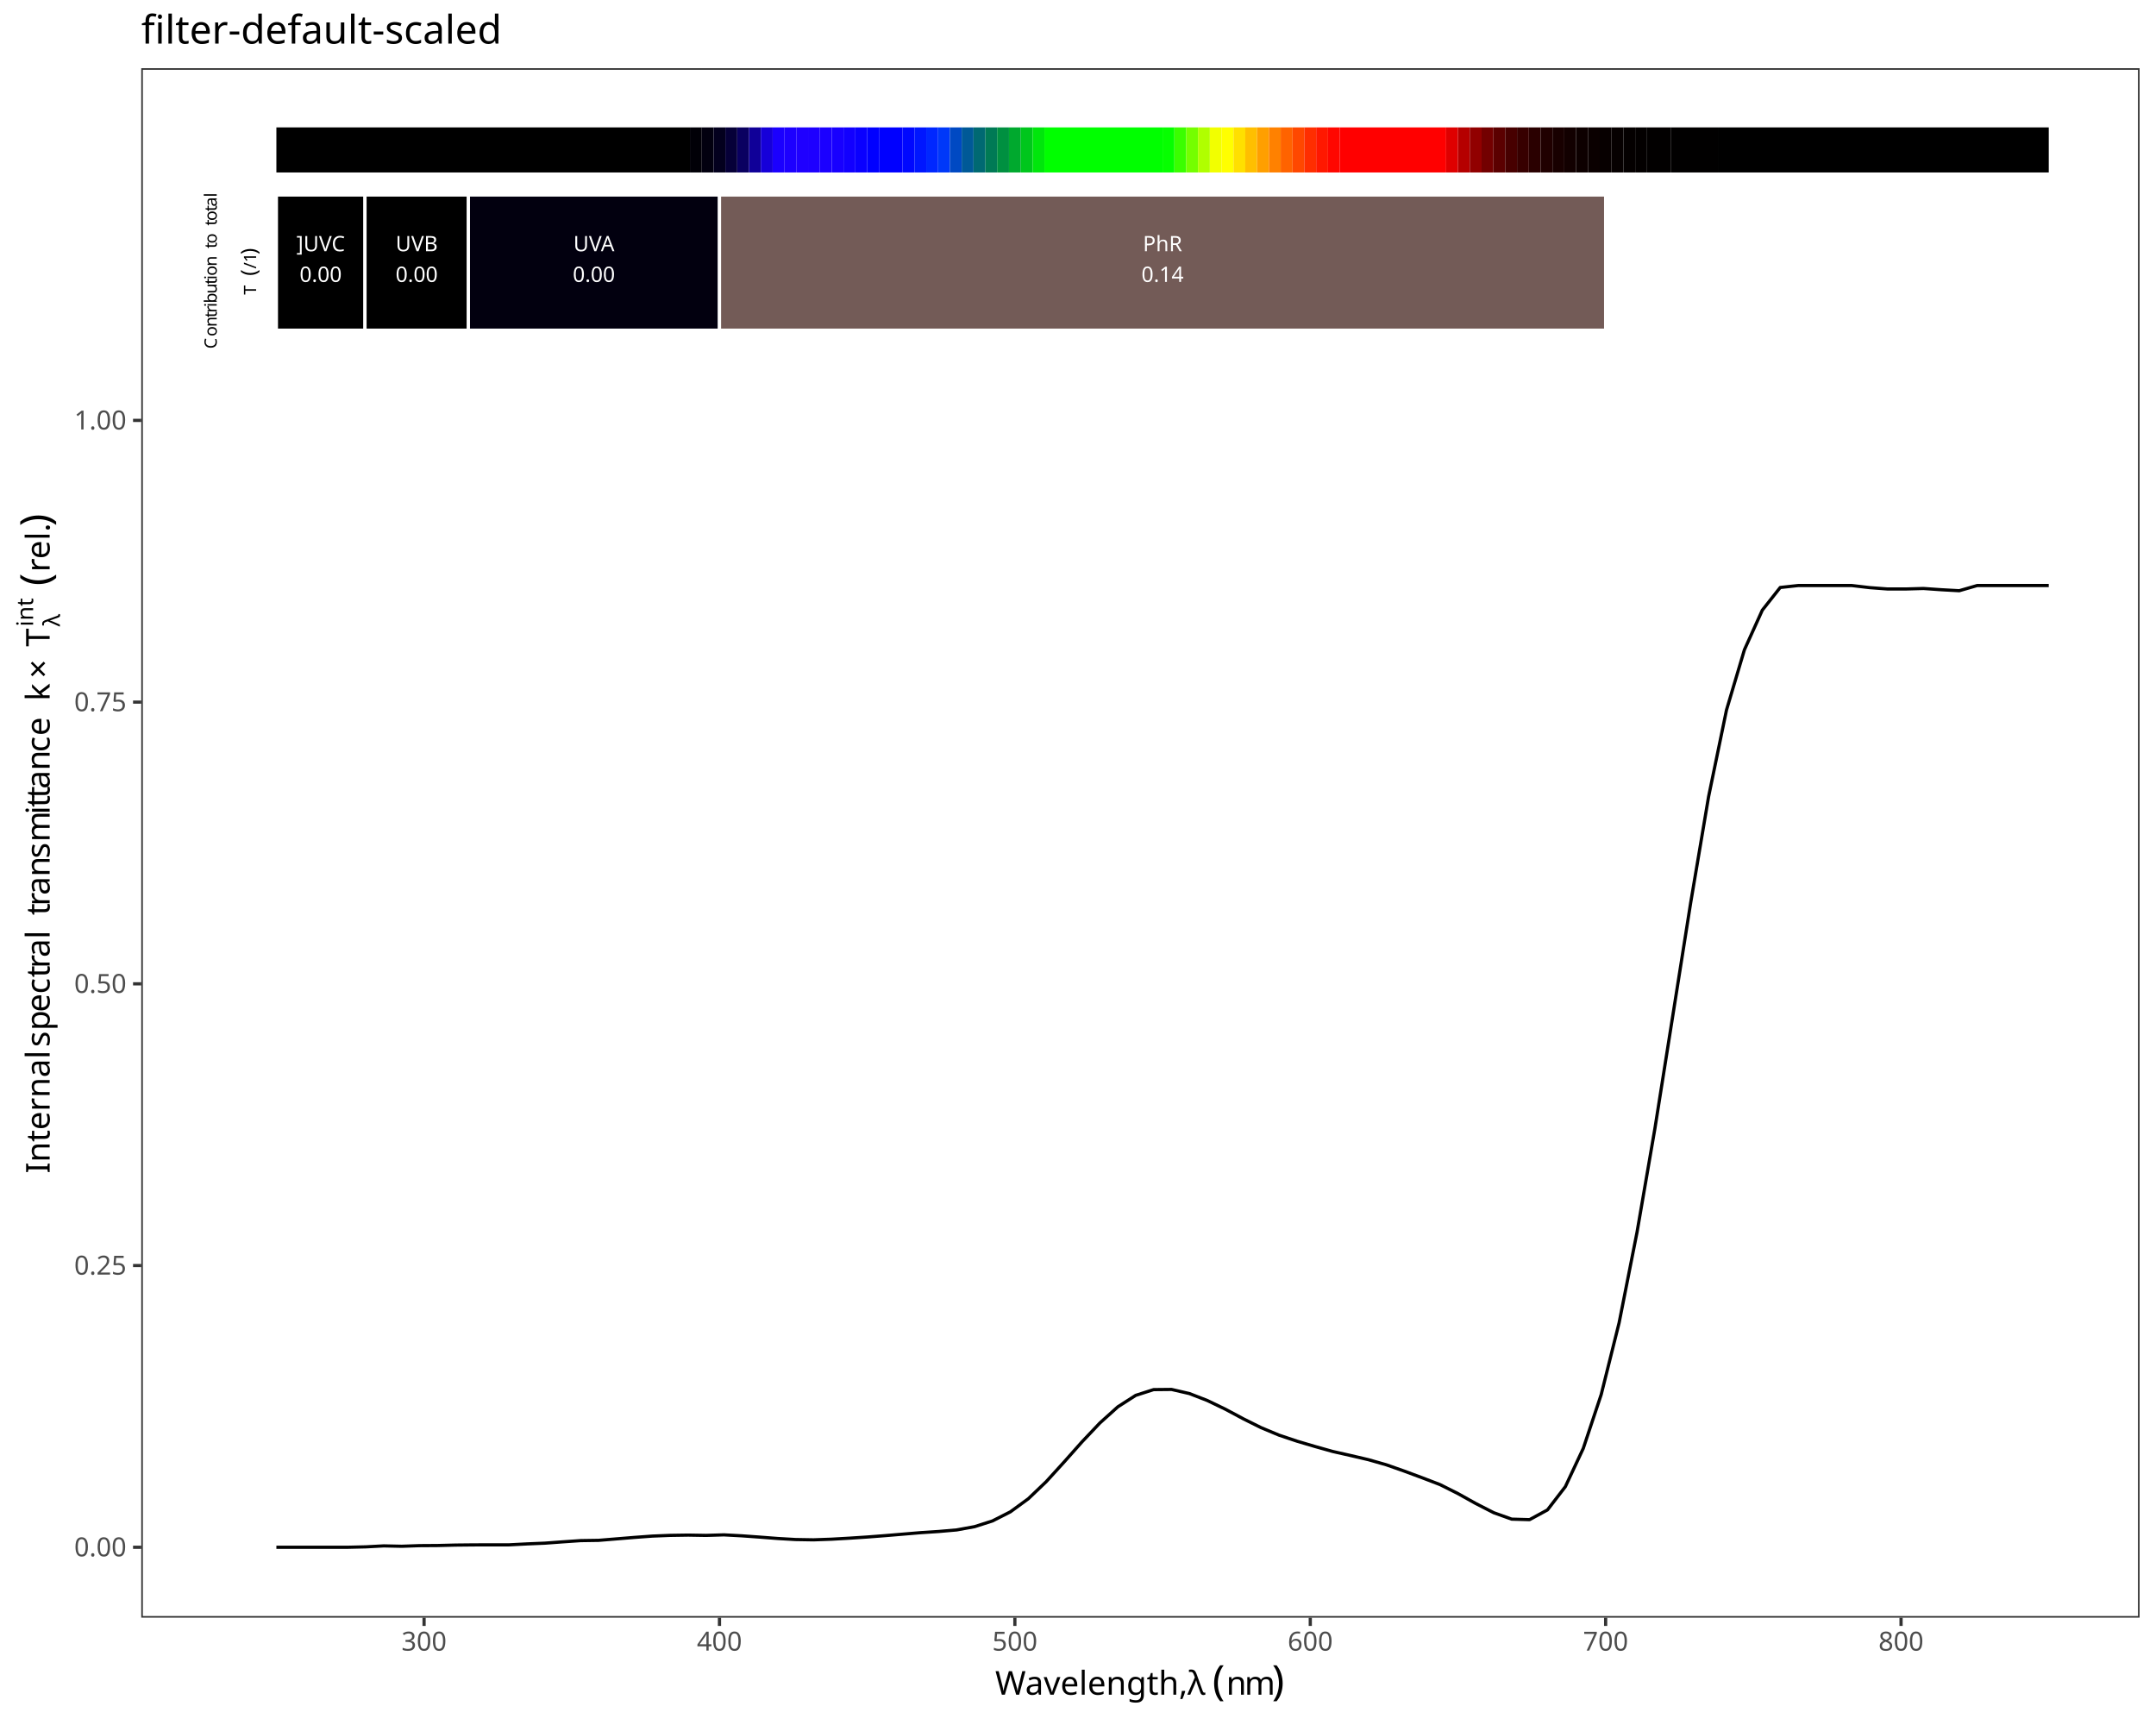
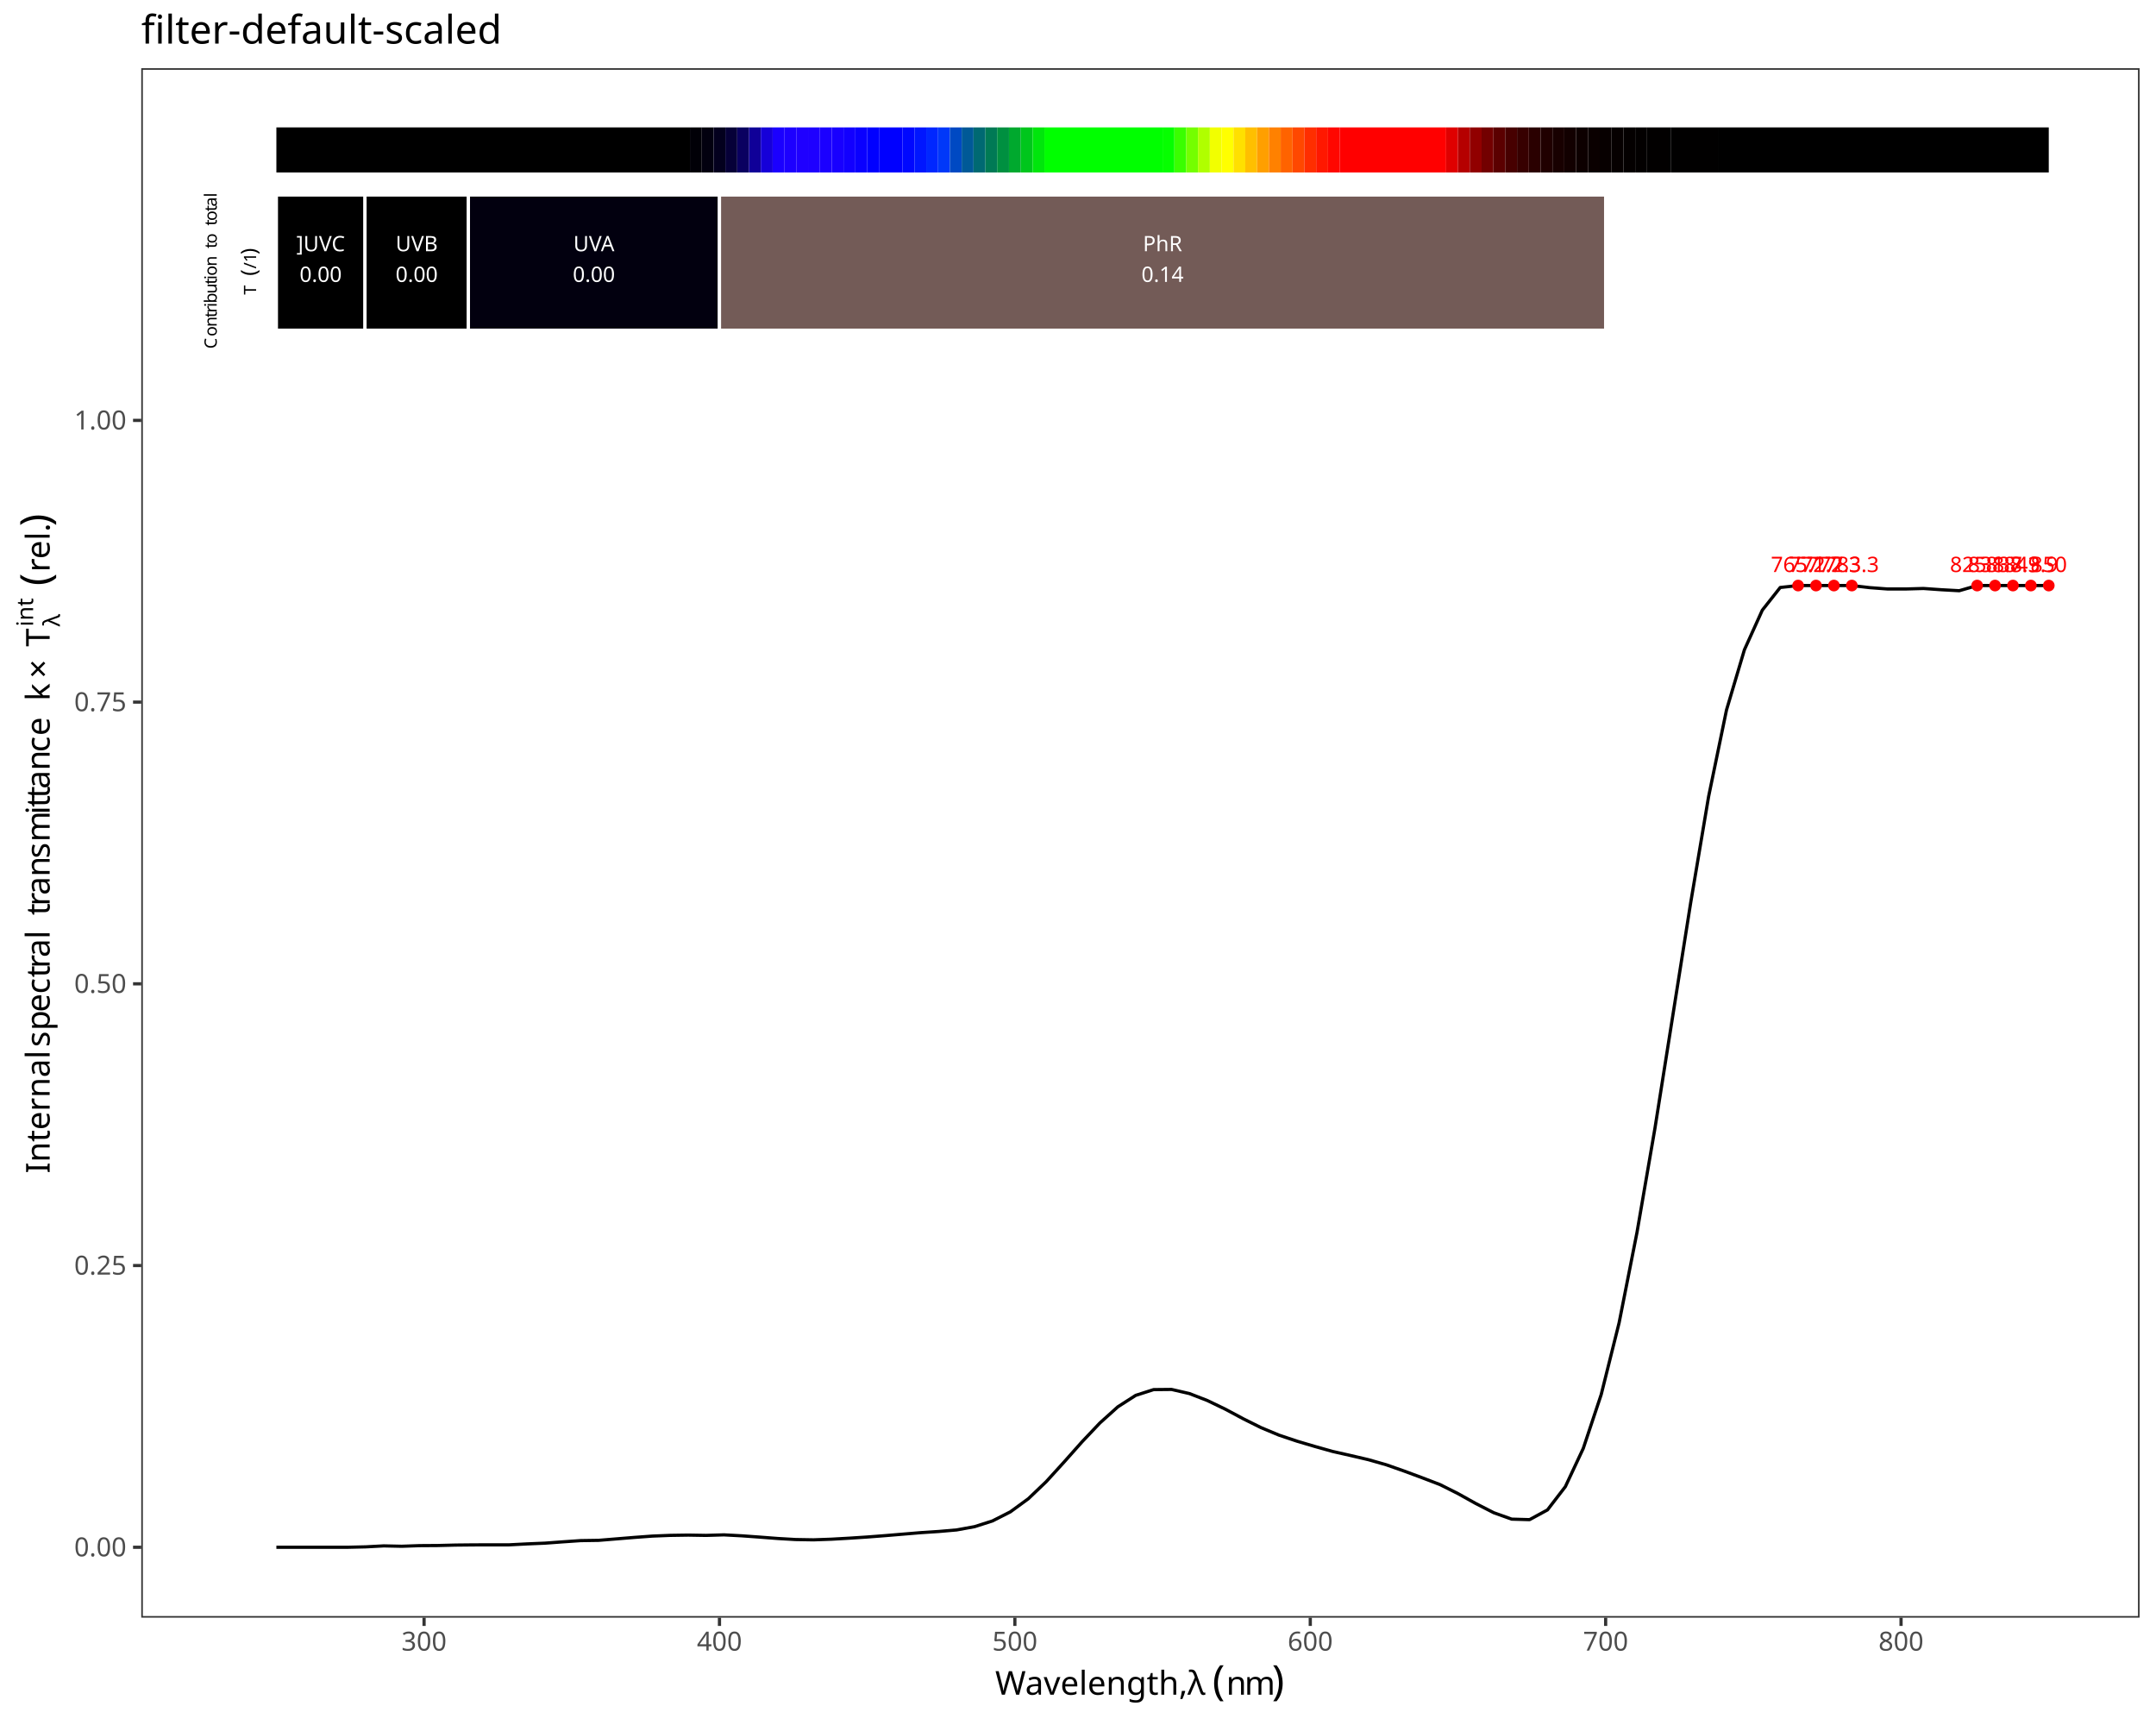
<svg xmlns="http://www.w3.org/2000/svg" class="svglite" data-engine-version="2.0" width="720.00pt" height="576.00pt" viewBox="0 0 720.00 576.00">
  <defs>
    <style type="text/css">
    .svglite line, .svglite polyline, .svglite polygon, .svglite path, .svglite rect, .svglite circle {
      fill: none;
      stroke: #000000;
      stroke-linecap: round;
      stroke-linejoin: round;
      stroke-miterlimit: 10.00;
    }
  </style>
  </defs>
  <rect width="100%" height="100%" style="stroke: none; fill: #FFFFFF;" />
  <defs>
    <clipPath id="cpMC4wMHw3MjAuMDB8MC4wMHw1NzYuMDA=">
      <rect x="0.00" y="0.00" width="720.00" height="576.00" />
    </clipPath>
  </defs>
  <g clip-path="url(#cpMC4wMHw3MjAuMDB8MC4wMHw1NzYuMDA=)">
    <rect x="0.00" y="0.00" width="720.00" height="576.00" style="stroke-width: 1.07; stroke: #FFFFFF; fill: #FFFFFF;" />
  </g>
  <defs>
    <clipPath id="cpNDcuMTd8NzE0LjUyfDIyLjc4fDU0MC4xNw==">
      <rect x="47.17" y="22.78" width="667.35" height="517.38" />
    </clipPath>
  </defs>
  <g clip-path="url(#cpNDcuMTd8NzE0LjUyfDIyLjc4fDU0MC4xNw==)">
    <rect x="47.17" y="22.78" width="667.35" height="517.38" style="stroke-width: 1.07; stroke: none; fill: #FFFFFF;" />
    <polyline points="92.30,516.65 98.28,516.65 104.26,516.65 110.23,516.65 116.21,516.65 122.19,516.51 128.17,516.19 134.15,516.32 140.13,516.11 146.11,516.07 152.08,515.92 158.06,515.86 164.04,515.84 170.02,515.84 176.00,515.53 181.98,515.28 187.96,514.84 193.94,514.43 199.91,514.34 205.89,513.85 211.87,513.36 217.85,512.92 223.83,512.68 229.81,512.59 235.79,512.69 241.76,512.51 247.74,512.83 253.72,513.26 259.70,513.72 265.68,514.07 271.66,514.17 277.64,513.96 283.62,513.62 289.59,513.23 295.57,512.77 301.55,512.27 307.53,511.77 313.51,511.38 319.49,510.86 325.47,509.77 331.44,507.86 337.42,504.82 343.40,500.46 349.38,494.75 355.36,488.18 361.34,481.45 367.32,475.14 373.30,469.76 379.27,465.93 385.25,464.01 391.23,463.95 397.21,465.33 403.19,467.65 409.17,470.53 415.15,473.73 421.12,476.70 427.10,479.20 433.08,481.21 439.06,482.98 445.04,484.66 451.02,486.01 457.00,487.41 462.98,489.12 468.95,491.22 474.93,493.44 480.91,495.73 486.89,498.73 492.87,502.06 498.85,505.12 504.83,507.26 510.80,507.43 516.78,504.18 522.76,496.40 528.74,483.63 534.72,465.67 540.70,441.72 546.68,411.50 552.66,376.82 558.63,339.16 564.61,301.41 570.59,266.00 576.57,237.07 582.55,216.97 588.53,203.74 594.51,196.17 600.48,195.52 606.46,195.52 612.44,195.52 618.42,195.52 624.40,196.22 630.38,196.67 636.36,196.67 642.34,196.50 648.31,196.92 654.29,197.25 660.27,195.52 666.25,195.52 672.23,195.52 678.21,195.52 684.19,195.52 " style="stroke-width: 1.07; stroke-linecap: butt;" />
+     <text x="600.48" y="191.00" text-anchor="middle" style="font-size: 7.11px; fill: #FF0000; font-family: sans;" textLength="17.80px" lengthAdjust="spacingAndGlyphs">765.2</text>
+     <text x="606.46" y="191.00" text-anchor="middle" style="font-size: 7.11px; fill: #FF0000; font-family: sans;" textLength="17.80px" lengthAdjust="spacingAndGlyphs">771.2</text>
+     <text x="612.44" y="191.00" text-anchor="middle" style="font-size: 7.11px; fill: #FF0000; font-family: sans;" textLength="17.80px" lengthAdjust="spacingAndGlyphs">777.3</text>
+     <text x="618.42" y="191.00" text-anchor="middle" style="font-size: 7.11px; fill: #FF0000; font-family: sans;" textLength="17.80px" lengthAdjust="spacingAndGlyphs">783.3</text>
+     <text x="660.27" y="191.00" text-anchor="middle" style="font-size: 7.11px; fill: #FF0000; font-family: sans;" textLength="17.80px" lengthAdjust="spacingAndGlyphs">825.8</text>
+     <text x="666.25" y="191.00" text-anchor="middle" style="font-size: 7.11px; fill: #FF0000; font-family: sans;" textLength="17.80px" lengthAdjust="spacingAndGlyphs">831.8</text>
+     <text x="672.23" y="191.00" text-anchor="middle" style="font-size: 7.11px; fill: #FF0000; font-family: sans;" textLength="17.80px" lengthAdjust="spacingAndGlyphs">837.9</text>
+     <text x="678.21" y="191.00" text-anchor="middle" style="font-size: 7.11px; fill: #FF0000; font-family: sans;" textLength="17.80px" lengthAdjust="spacingAndGlyphs">843.9</text>
+     <text x="684.19" y="191.00" text-anchor="middle" style="font-size: 7.11px; fill: #FF0000; font-family: sans;" textLength="11.87px" lengthAdjust="spacingAndGlyphs">850</text>
+     <circle cx="600.48" cy="195.52" r="1.95" style="stroke-width: 0.71; stroke: none; fill: #FF0000;" />
+     <circle cx="606.46" cy="195.52" r="1.95" style="stroke-width: 0.71; stroke: none; fill: #FF0000;" />
+     <circle cx="612.44" cy="195.52" r="1.95" style="stroke-width: 0.71; stroke: none; fill: #FF0000;" />
+     <circle cx="618.42" cy="195.52" r="1.95" style="stroke-width: 0.71; stroke: none; fill: #FF0000;" />
+     <circle cx="660.27" cy="195.52" r="1.95" style="stroke-width: 0.71; stroke: none; fill: #FF0000;" />
+     <circle cx="666.25" cy="195.52" r="1.95" style="stroke-width: 0.71; stroke: none; fill: #FF0000;" />
+     <circle cx="672.23" cy="195.52" r="1.95" style="stroke-width: 0.71; stroke: none; fill: #FF0000;" />
+     <circle cx="678.21" cy="195.52" r="1.95" style="stroke-width: 0.71; stroke: none; fill: #FF0000;" />
+     <circle cx="684.19" cy="195.52" r="1.95" style="stroke-width: 0.71; stroke: none; fill: #FF0000;" />
    <rect x="92.30" y="42.54" width="138.11" height="15.05" style="stroke-width: 1.07; stroke: none; stroke-linecap: butt; stroke-linejoin: miter; fill: #000000;" />
    <rect x="230.41" y="42.54" width="3.95" height="15.05" style="stroke-width: 1.07; stroke: none; stroke-linecap: butt; stroke-linejoin: miter; fill: #010007;" />
    <rect x="234.35" y="42.54" width="3.95" height="15.05" style="stroke-width: 1.07; stroke: none; stroke-linecap: butt; stroke-linejoin: miter; fill: #02000F;" />
    <rect x="238.30" y="42.54" width="3.95" height="15.05" style="stroke-width: 1.07; stroke: none; stroke-linecap: butt; stroke-linejoin: miter; fill: #03001E;" />
    <rect x="242.24" y="42.54" width="3.95" height="15.05" style="stroke-width: 1.07; stroke: none; stroke-linecap: butt; stroke-linejoin: miter; fill: #060038;" />
    <rect x="246.19" y="42.54" width="3.95" height="15.05" style="stroke-width: 1.07; stroke: none; stroke-linecap: butt; stroke-linejoin: miter; fill: #0A0060;" />
    <rect x="250.13" y="42.54" width="3.95" height="15.05" style="stroke-width: 1.07; stroke: none; stroke-linecap: butt; stroke-linejoin: miter; fill: #100098;" />
    <rect x="254.08" y="42.54" width="3.95" height="15.05" style="stroke-width: 1.07; stroke: none; stroke-linecap: butt; stroke-linejoin: miter; fill: #1600D9;" />
    <rect x="258.03" y="42.54" width="3.95" height="15.05" style="stroke-width: 1.07; stroke: none; stroke-linecap: butt; stroke-linejoin: miter; fill: #1B00FF;" />
    <rect x="261.97" y="42.54" width="3.95" height="15.05" style="stroke-width: 1.07; stroke: none; stroke-linecap: butt; stroke-linejoin: miter; fill: #1D00FF;" />
    <rect x="265.92" y="42.54" width="3.95" height="15.05" style="stroke-width: 1.07; stroke: none; stroke-linecap: butt; stroke-linejoin: miter; fill: #1F00FF;" />
    <rect x="269.86" y="42.54" width="3.95" height="15.05" style="stroke-width: 1.07; stroke: none; stroke-linecap: butt; stroke-linejoin: miter; fill: #1E00FF;" />
    <rect x="273.81" y="42.54" width="3.95" height="15.05" style="stroke-width: 1.07; stroke: none; stroke-linecap: butt; stroke-linejoin: miter; fill: #1B00FF;" />
    <rect x="277.76" y="42.54" width="3.95" height="15.05" style="stroke-width: 1.07; stroke: none; stroke-linecap: butt; stroke-linejoin: miter; fill: #1800FF;" />
    <rect x="281.70" y="42.54" width="3.95" height="15.05" style="stroke-width: 1.07; stroke: none; stroke-linecap: butt; stroke-linejoin: miter; fill: #1200FF;" />
    <rect x="285.65" y="42.54" width="3.95" height="15.05" style="stroke-width: 1.07; stroke: none; stroke-linecap: butt; stroke-linejoin: miter; fill: #0A00FF;" />
    <rect x="289.59" y="42.54" width="3.95" height="15.05" style="stroke-width: 1.07; stroke: none; stroke-linecap: butt; stroke-linejoin: miter; fill: #0100FF;" />
    <rect x="293.54" y="42.54" width="7.89" height="15.05" style="stroke-width: 1.07; stroke: none; stroke-linecap: butt; stroke-linejoin: miter; fill: #0000FF;" />
    <rect x="301.43" y="42.54" width="3.95" height="15.05" style="stroke-width: 1.07; stroke: none; stroke-linecap: butt; stroke-linejoin: miter; fill: #0008FF;" />
    <rect x="305.38" y="42.54" width="3.95" height="15.05" style="stroke-width: 1.07; stroke: none; stroke-linecap: butt; stroke-linejoin: miter; fill: #0016FF;" />
    <rect x="309.32" y="42.54" width="3.95" height="15.05" style="stroke-width: 1.07; stroke: none; stroke-linecap: butt; stroke-linejoin: miter; fill: #0027FF;" />
    <rect x="313.27" y="42.54" width="3.95" height="15.05" style="stroke-width: 1.07; stroke: none; stroke-linecap: butt; stroke-linejoin: miter; fill: #0038F9;" />
    <rect x="317.22" y="42.54" width="3.95" height="15.05" style="stroke-width: 1.07; stroke: none; stroke-linecap: butt; stroke-linejoin: miter; fill: #0049C3;" />
    <rect x="321.16" y="42.54" width="3.95" height="15.05" style="stroke-width: 1.07; stroke: none; stroke-linecap: butt; stroke-linejoin: miter; fill: #005997;" />
    <rect x="325.11" y="42.54" width="3.95" height="15.05" style="stroke-width: 1.07; stroke: none; stroke-linecap: butt; stroke-linejoin: miter; fill: #006972;" />
    <rect x="329.05" y="42.54" width="3.95" height="15.05" style="stroke-width: 1.07; stroke: none; stroke-linecap: butt; stroke-linejoin: miter; fill: #007A55;" />
    <rect x="333.00" y="42.54" width="3.95" height="15.05" style="stroke-width: 1.07; stroke: none; stroke-linecap: butt; stroke-linejoin: miter; fill: #009040;" />
    <rect x="336.95" y="42.54" width="3.95" height="15.05" style="stroke-width: 1.07; stroke: none; stroke-linecap: butt; stroke-linejoin: miter; fill: #00A92E;" />
    <rect x="340.89" y="42.54" width="3.95" height="15.05" style="stroke-width: 1.07; stroke: none; stroke-linecap: butt; stroke-linejoin: miter; fill: #00C61C;" />
    <rect x="344.84" y="42.54" width="3.95" height="15.05" style="stroke-width: 1.07; stroke: none; stroke-linecap: butt; stroke-linejoin: miter; fill: #00E60C;" />
    <rect x="348.78" y="42.54" width="39.46" height="15.05" style="stroke-width: 1.07; stroke: none; stroke-linecap: butt; stroke-linejoin: miter; fill: #00FF00;" />
    <rect x="388.24" y="42.54" width="3.95" height="15.05" style="stroke-width: 1.07; stroke: none; stroke-linecap: butt; stroke-linejoin: miter; fill: #06FF00;" />
    <rect x="392.19" y="42.54" width="3.95" height="15.05" style="stroke-width: 1.07; stroke: none; stroke-linecap: butt; stroke-linejoin: miter; fill: #3AFF00;" />
    <rect x="396.13" y="42.54" width="3.95" height="15.05" style="stroke-width: 1.07; stroke: none; stroke-linecap: butt; stroke-linejoin: miter; fill: #74FF00;" />
    <rect x="400.08" y="42.54" width="3.95" height="15.05" style="stroke-width: 1.07; stroke: none; stroke-linecap: butt; stroke-linejoin: miter; fill: #B0FF00;" />
    <rect x="404.03" y="42.54" width="3.95" height="15.05" style="stroke-width: 1.07; stroke: none; stroke-linecap: butt; stroke-linejoin: miter; fill: #F2FF00;" />
    <rect x="407.97" y="42.54" width="3.95" height="15.05" style="stroke-width: 1.07; stroke: none; stroke-linecap: butt; stroke-linejoin: miter; fill: #FFFF00;" />
    <rect x="411.92" y="42.54" width="3.95" height="15.05" style="stroke-width: 1.07; stroke: none; stroke-linecap: butt; stroke-linejoin: miter; fill: #FFE000;" />
    <rect x="415.86" y="42.54" width="3.95" height="15.05" style="stroke-width: 1.07; stroke: none; stroke-linecap: butt; stroke-linejoin: miter; fill: #FFBF00;" />
    <rect x="419.81" y="42.54" width="3.95" height="15.05" style="stroke-width: 1.07; stroke: none; stroke-linecap: butt; stroke-linejoin: miter; fill: #FF9F00;" />
    <rect x="423.76" y="42.54" width="3.95" height="15.05" style="stroke-width: 1.07; stroke: none; stroke-linecap: butt; stroke-linejoin: miter; fill: #FF8100;" />
    <rect x="427.70" y="42.54" width="3.95" height="15.05" style="stroke-width: 1.07; stroke: none; stroke-linecap: butt; stroke-linejoin: miter; fill: #FF6300;" />
    <rect x="431.65" y="42.54" width="3.95" height="15.05" style="stroke-width: 1.07; stroke: none; stroke-linecap: butt; stroke-linejoin: miter; fill: #FF4800;" />
    <rect x="435.59" y="42.54" width="3.95" height="15.05" style="stroke-width: 1.07; stroke: none; stroke-linecap: butt; stroke-linejoin: miter; fill: #FF2E00;" />
    <rect x="439.54" y="42.54" width="3.95" height="15.05" style="stroke-width: 1.07; stroke: none; stroke-linecap: butt; stroke-linejoin: miter; fill: #FF1800;" />
    <rect x="443.49" y="42.54" width="3.95" height="15.05" style="stroke-width: 1.07; stroke: none; stroke-linecap: butt; stroke-linejoin: miter; fill: #FF0700;" />
    <rect x="447.43" y="42.54" width="35.51" height="15.05" style="stroke-width: 1.07; stroke: none; stroke-linecap: butt; stroke-linejoin: miter; fill: #FF0000;" />
    <rect x="482.94" y="42.54" width="3.95" height="15.05" style="stroke-width: 1.07; stroke: none; stroke-linecap: butt; stroke-linejoin: miter; fill: #DF0000;" />
    <rect x="486.89" y="42.54" width="3.95" height="15.05" style="stroke-width: 1.07; stroke: none; stroke-linecap: butt; stroke-linejoin: miter; fill: #B50000;" />
    <rect x="490.84" y="42.54" width="3.95" height="15.05" style="stroke-width: 1.07; stroke: none; stroke-linecap: butt; stroke-linejoin: miter; fill: #910000;" />
    <rect x="494.78" y="42.54" width="3.95" height="15.05" style="stroke-width: 1.07; stroke: none; stroke-linecap: butt; stroke-linejoin: miter; fill: #730000;" />
    <rect x="498.73" y="42.54" width="3.95" height="15.05" style="stroke-width: 1.07; stroke: none; stroke-linecap: butt; stroke-linejoin: miter; fill: #5B0000;" />
    <rect x="502.67" y="42.54" width="3.95" height="15.05" style="stroke-width: 1.07; stroke: none; stroke-linecap: butt; stroke-linejoin: miter; fill: #470000;" />
    <rect x="506.62" y="42.54" width="3.95" height="15.05" style="stroke-width: 1.07; stroke: none; stroke-linecap: butt; stroke-linejoin: miter; fill: #370000;" />
    <rect x="510.57" y="42.54" width="3.95" height="15.05" style="stroke-width: 1.07; stroke: none; stroke-linecap: butt; stroke-linejoin: miter; fill: #2A0000;" />
    <rect x="514.51" y="42.54" width="3.95" height="15.05" style="stroke-width: 1.07; stroke: none; stroke-linecap: butt; stroke-linejoin: miter; fill: #200000;" />
    <rect x="518.46" y="42.54" width="3.95" height="15.05" style="stroke-width: 1.07; stroke: none; stroke-linecap: butt; stroke-linejoin: miter; fill: #180000;" />
    <rect x="522.40" y="42.54" width="3.95" height="15.05" style="stroke-width: 1.07; stroke: none; stroke-linecap: butt; stroke-linejoin: miter; fill: #120000;" />
    <rect x="526.35" y="42.54" width="3.95" height="15.05" style="stroke-width: 1.07; stroke: none; stroke-linecap: butt; stroke-linejoin: miter; fill: #0D0000;" />
    <rect x="530.30" y="42.54" width="3.95" height="15.05" style="stroke-width: 1.07; stroke: none; stroke-linecap: butt; stroke-linejoin: miter; fill: #0A0000;" />
    <rect x="534.24" y="42.54" width="3.95" height="15.05" style="stroke-width: 1.07; stroke: none; stroke-linecap: butt; stroke-linejoin: miter; fill: #070000;" />
    <rect x="538.19" y="42.54" width="3.95" height="15.05" style="stroke-width: 1.07; stroke: none; stroke-linecap: butt; stroke-linejoin: miter; fill: #060000;" />
    <rect x="542.13" y="42.54" width="3.95" height="15.05" style="stroke-width: 1.07; stroke: none; stroke-linecap: butt; stroke-linejoin: miter; fill: #040000;" />
    <rect x="546.08" y="42.54" width="3.95" height="15.05" style="stroke-width: 1.07; stroke: none; stroke-linecap: butt; stroke-linejoin: miter; fill: #030000;" />
    <rect x="550.02" y="42.54" width="7.89" height="15.05" style="stroke-width: 1.07; stroke: none; stroke-linecap: butt; stroke-linejoin: miter; fill: #020000;" />
    <rect x="557.92" y="42.54" width="15.78" height="15.05" style="stroke-width: 1.07; stroke: none; stroke-linecap: butt; stroke-linejoin: miter; fill: #010000;" />
    <rect x="573.70" y="42.54" width="110.49" height="15.05" style="stroke-width: 1.07; stroke: none; stroke-linecap: butt; stroke-linejoin: miter; fill: #000000;" />
    <rect x="92.30" y="65.11" width="29.59" height="45.15" style="stroke-width: 1.07; stroke: #FFFFFF; stroke-linecap: butt; stroke-linejoin: miter; fill: #000000;" />
    <rect x="121.89" y="65.11" width="34.53" height="45.15" style="stroke-width: 1.07; stroke: #FFFFFF; stroke-linecap: butt; stroke-linejoin: miter; fill: #000000;" />
    <rect x="156.42" y="65.11" width="83.85" height="45.15" style="stroke-width: 1.07; stroke: #FFFFFF; stroke-linecap: butt; stroke-linejoin: miter; fill: #02000F;" />
    <rect x="240.27" y="65.11" width="295.94" height="45.15" style="stroke-width: 1.07; stroke: #FFFFFF; stroke-linecap: butt; stroke-linejoin: miter; fill: #735B57;" />
    <text x="107.10" y="83.89" text-anchor="middle" style="font-size: 7.11px; fill: #FFFFFF; font-family: sans;" textLength="17.00px" lengthAdjust="spacingAndGlyphs">]UVC</text>
    <text x="107.10" y="94.13" text-anchor="middle" style="font-size: 7.11px; fill: #FFFFFF; font-family: sans;" textLength="13.85px" lengthAdjust="spacingAndGlyphs">0.00</text>
    <text x="139.16" y="83.89" text-anchor="middle" style="font-size: 7.11px; fill: #FFFFFF; font-family: sans;" textLength="14.63px" lengthAdjust="spacingAndGlyphs">UVB</text>
    <text x="139.16" y="94.13" text-anchor="middle" style="font-size: 7.11px; fill: #FFFFFF; font-family: sans;" textLength="13.85px" lengthAdjust="spacingAndGlyphs">0.00</text>
    <text x="198.34" y="83.89" text-anchor="middle" style="font-size: 7.11px; fill: #FFFFFF; font-family: sans;" textLength="14.63px" lengthAdjust="spacingAndGlyphs">UVA</text>
    <text x="198.34" y="94.13" text-anchor="middle" style="font-size: 7.11px; fill: #FFFFFF; font-family: sans;" textLength="13.85px" lengthAdjust="spacingAndGlyphs">0.00</text>
    <text x="388.24" y="83.89" text-anchor="middle" style="font-size: 7.11px; fill: #FFFFFF; font-family: sans;" textLength="13.84px" lengthAdjust="spacingAndGlyphs">PhR</text>
    <text x="388.24" y="94.13" text-anchor="middle" style="font-size: 7.11px; fill: #FFFFFF; font-family: sans;" textLength="13.85px" lengthAdjust="spacingAndGlyphs">0.14</text>
    <text transform="translate(72.37,116.45) rotate(-90)" style="font-size: 5.69px; font-family: sans;" textLength="4.11px" lengthAdjust="spacingAndGlyphs">C</text>
    <text transform="translate(72.37,112.34) rotate(-90)" style="font-size: 5.69px; font-family: sans;" textLength="3.17px" lengthAdjust="spacingAndGlyphs">o</text>
    <text transform="translate(72.37,109.18) rotate(-90)" style="font-size: 5.69px; font-family: sans;" textLength="3.17px" lengthAdjust="spacingAndGlyphs">n</text>
    <text transform="translate(72.37,106.01) rotate(-90)" style="font-size: 5.69px; font-family: sans;" textLength="1.58px" lengthAdjust="spacingAndGlyphs">t</text>
    <text transform="translate(72.37,104.43) rotate(-90)" style="font-size: 5.69px; font-family: sans;" textLength="1.89px" lengthAdjust="spacingAndGlyphs">r</text>
    <text transform="translate(72.37,102.54) rotate(-90)" style="font-size: 5.69px; font-family: sans;" textLength="1.26px" lengthAdjust="spacingAndGlyphs">i</text>
    <text transform="translate(72.37,101.27) rotate(-90)" style="font-size: 5.69px; font-family: sans;" textLength="3.17px" lengthAdjust="spacingAndGlyphs">b</text>
    <text transform="translate(72.37,98.11) rotate(-90)" style="font-size: 5.69px; font-family: sans;" textLength="3.17px" lengthAdjust="spacingAndGlyphs">u</text>
    <text transform="translate(72.37,94.94) rotate(-90)" style="font-size: 5.69px; font-family: sans;" textLength="1.58px" lengthAdjust="spacingAndGlyphs">t</text>
    <text transform="translate(72.37,93.36) rotate(-90)" style="font-size: 5.69px; font-family: sans;" textLength="1.26px" lengthAdjust="spacingAndGlyphs">i</text>
    <text transform="translate(72.37,92.10) rotate(-90)" style="font-size: 5.69px; font-family: sans;" textLength="3.17px" lengthAdjust="spacingAndGlyphs">o</text>
    <text transform="translate(72.37,88.93) rotate(-90)" style="font-size: 5.69px; font-family: sans;" textLength="3.17px" lengthAdjust="spacingAndGlyphs">n</text>
    <text transform="translate(72.37,85.77) rotate(-90)" style="font-size: 5.69px; font-family: sans;" textLength="1.42px" lengthAdjust="spacingAndGlyphs"> </text>
    <text transform="translate(72.37,84.35) rotate(-90)" style="font-size: 5.69px; font-family: sans;" textLength="1.42px" lengthAdjust="spacingAndGlyphs"> </text>
    <text transform="translate(72.37,82.92) rotate(-90)" style="font-size: 5.69px; font-family: sans;" textLength="1.58px" lengthAdjust="spacingAndGlyphs">t</text>
    <text transform="translate(72.37,81.34) rotate(-90)" style="font-size: 5.69px; font-family: sans;" textLength="3.17px" lengthAdjust="spacingAndGlyphs">o</text>
    <text transform="translate(72.37,78.18) rotate(-90)" style="font-size: 5.69px; font-family: sans;" textLength="1.42px" lengthAdjust="spacingAndGlyphs"> </text>
    <text transform="translate(72.37,76.75) rotate(-90)" style="font-size: 5.69px; font-family: sans;" textLength="1.42px" lengthAdjust="spacingAndGlyphs"> </text>
    <text transform="translate(72.37,75.33) rotate(-90)" style="font-size: 5.69px; font-family: sans;" textLength="1.58px" lengthAdjust="spacingAndGlyphs">t</text>
    <text transform="translate(72.37,73.75) rotate(-90)" style="font-size: 5.69px; font-family: sans;" textLength="3.17px" lengthAdjust="spacingAndGlyphs">o</text>
    <text transform="translate(72.37,70.58) rotate(-90)" style="font-size: 5.69px; font-family: sans;" textLength="1.58px" lengthAdjust="spacingAndGlyphs">t</text>
    <text transform="translate(72.37,69.00) rotate(-90)" style="font-size: 5.69px; font-family: sans;" textLength="3.17px" lengthAdjust="spacingAndGlyphs">a</text>
    <text transform="translate(72.37,65.84) rotate(-90)" style="font-size: 5.69px; font-family: sans;" textLength="1.26px" lengthAdjust="spacingAndGlyphs">l</text>
    <text transform="translate(85.53,98.41) rotate(-90)" style="font-size: 5.69px; font-family: sans;" textLength="3.48px" lengthAdjust="spacingAndGlyphs">T</text>
    <text transform="translate(85.53,94.94) rotate(-90)" style="font-size: 5.69px; font-family: sans;" textLength="1.42px" lengthAdjust="spacingAndGlyphs"> </text>
    <text transform="translate(85.53,93.52) rotate(-90)" style="font-size: 5.69px; font-family: sans;" textLength="1.42px" lengthAdjust="spacingAndGlyphs"> </text>
    <text transform="translate(85.53,92.09) rotate(-90)" style="font-size: 7.11px; font-family: sans;" textLength="2.37px" lengthAdjust="spacingAndGlyphs">(</text>
    <text transform="translate(85.53,89.72) rotate(-90)" style="font-size: 5.69px; font-family: sans;" textLength="4.75px" lengthAdjust="spacingAndGlyphs">/1</text>
    <text transform="translate(85.53,84.98) rotate(-90)" style="font-size: 7.11px; font-family: sans;" textLength="2.36px" lengthAdjust="spacingAndGlyphs">)</text>
    <rect x="47.17" y="22.78" width="667.35" height="517.38" style="stroke-width: 1.07; stroke: #333333;" />
  </g>
  <g clip-path="url(#cpMC4wMHw3MjAuMDB8MC4wMHw1NzYuMDA=)">
    <text x="42.23" y="519.68" text-anchor="end" style="font-size: 8.80px; fill: #4D4D4D; font-family: sans;" textLength="17.13px" lengthAdjust="spacingAndGlyphs">0.00</text>
    <text x="42.23" y="425.61" text-anchor="end" style="font-size: 8.80px; fill: #4D4D4D; font-family: sans;" textLength="17.13px" lengthAdjust="spacingAndGlyphs">0.25</text>
    <text x="42.23" y="331.54" text-anchor="end" style="font-size: 8.80px; fill: #4D4D4D; font-family: sans;" textLength="17.13px" lengthAdjust="spacingAndGlyphs">0.50</text>
    <text x="42.23" y="237.47" text-anchor="end" style="font-size: 8.80px; fill: #4D4D4D; font-family: sans;" textLength="17.13px" lengthAdjust="spacingAndGlyphs">0.75</text>
    <text x="42.23" y="143.40" text-anchor="end" style="font-size: 8.80px; fill: #4D4D4D; font-family: sans;" textLength="17.13px" lengthAdjust="spacingAndGlyphs">1.00</text>
    <polyline points="44.43,516.65 47.17,516.65 " style="stroke-width: 1.07; stroke: #333333; stroke-linecap: butt;" />
    <polyline points="44.43,422.58 47.17,422.58 " style="stroke-width: 1.07; stroke: #333333; stroke-linecap: butt;" />
    <polyline points="44.43,328.51 47.17,328.51 " style="stroke-width: 1.07; stroke: #333333; stroke-linecap: butt;" />
    <polyline points="44.43,234.44 47.17,234.44 " style="stroke-width: 1.07; stroke: #333333; stroke-linecap: butt;" />
    <polyline points="44.43,140.37 47.17,140.37 " style="stroke-width: 1.07; stroke: #333333; stroke-linecap: butt;" />
    <polyline points="141.62,542.91 141.62,540.17 " style="stroke-width: 1.07; stroke: #333333; stroke-linecap: butt;" />
    <polyline points="240.27,542.91 240.27,540.17 " style="stroke-width: 1.07; stroke: #333333; stroke-linecap: butt;" />
    <polyline points="338.92,542.91 338.92,540.17 " style="stroke-width: 1.07; stroke: #333333; stroke-linecap: butt;" />
    <polyline points="437.57,542.91 437.57,540.17 " style="stroke-width: 1.07; stroke: #333333; stroke-linecap: butt;" />
    <polyline points="536.21,542.91 536.21,540.17 " style="stroke-width: 1.07; stroke: #333333; stroke-linecap: butt;" />
    <polyline points="634.86,542.91 634.86,540.17 " style="stroke-width: 1.07; stroke: #333333; stroke-linecap: butt;" />
    <text x="141.62" y="551.16" text-anchor="middle" style="font-size: 8.80px; fill: #4D4D4D; font-family: sans;" textLength="14.68px" lengthAdjust="spacingAndGlyphs">300</text>
    <text x="240.27" y="551.16" text-anchor="middle" style="font-size: 8.80px; fill: #4D4D4D; font-family: sans;" textLength="14.68px" lengthAdjust="spacingAndGlyphs">400</text>
    <text x="338.92" y="551.16" text-anchor="middle" style="font-size: 8.80px; fill: #4D4D4D; font-family: sans;" textLength="14.68px" lengthAdjust="spacingAndGlyphs">500</text>
    <text x="437.57" y="551.16" text-anchor="middle" style="font-size: 8.80px; fill: #4D4D4D; font-family: sans;" textLength="14.68px" lengthAdjust="spacingAndGlyphs">600</text>
    <text x="536.21" y="551.16" text-anchor="middle" style="font-size: 8.80px; fill: #4D4D4D; font-family: sans;" textLength="14.68px" lengthAdjust="spacingAndGlyphs">700</text>
    <text x="634.86" y="551.16" text-anchor="middle" style="font-size: 8.80px; fill: #4D4D4D; font-family: sans;" textLength="14.68px" lengthAdjust="spacingAndGlyphs">800</text>
    <text x="332.35" y="565.89" style="font-size: 11.00px; font-family: sans;" textLength="64.20px" lengthAdjust="spacingAndGlyphs">Wavelength, </text>
    <text x="396.55" y="565.89" style="font-size: 11.00px; font-family: sans;" textLength="5.60px" lengthAdjust="spacingAndGlyphs">λ</text>
    <text x="402.15" y="565.89" style="font-size: 11.00px; font-family: sans;" textLength="2.75px" lengthAdjust="spacingAndGlyphs"> </text>
    <text x="404.91" y="565.89" style="font-size: 13.75px; font-family: sans;" textLength="4.58px" lengthAdjust="spacingAndGlyphs">(</text>
    <text x="409.49" y="565.89" style="font-size: 11.00px; font-family: sans;" textLength="6.12px" lengthAdjust="spacingAndGlyphs">n</text>
    <text x="415.60" y="565.89" style="font-size: 11.00px; font-family: sans;" textLength="9.17px" lengthAdjust="spacingAndGlyphs">m</text>
    <text x="424.77" y="565.89" style="font-size: 13.75px; font-family: sans;" textLength="4.57px" lengthAdjust="spacingAndGlyphs">)</text>
    <text transform="translate(16.58,391.81) rotate(-90)" style="font-size: 11.00px; font-family: sans;" textLength="36.69px" lengthAdjust="spacingAndGlyphs">Internal</text>
    <text transform="translate(16.58,355.12) rotate(-90)" style="font-size: 11.00px; font-family: sans;" textLength="2.75px" lengthAdjust="spacingAndGlyphs"> </text>
    <text transform="translate(16.58,352.37) rotate(-90)" style="font-size: 11.00px; font-family: sans;" textLength="2.75px" lengthAdjust="spacingAndGlyphs"> </text>
    <text transform="translate(16.58,349.62) rotate(-90)" style="font-size: 11.00px; font-family: sans;" textLength="5.50px" lengthAdjust="spacingAndGlyphs">s</text>
    <text transform="translate(16.58,344.11) rotate(-90)" style="font-size: 11.00px; font-family: sans;" textLength="6.12px" lengthAdjust="spacingAndGlyphs">p</text>
    <text transform="translate(16.58,338.00) rotate(-90)" style="font-size: 11.00px; font-family: sans;" textLength="6.12px" lengthAdjust="spacingAndGlyphs">e</text>
    <text transform="translate(16.58,331.88) rotate(-90)" style="font-size: 11.00px; font-family: sans;" textLength="5.50px" lengthAdjust="spacingAndGlyphs">c</text>
    <text transform="translate(16.58,326.37) rotate(-90)" style="font-size: 11.00px; font-family: sans;" textLength="3.06px" lengthAdjust="spacingAndGlyphs">t</text>
    <text transform="translate(16.58,323.32) rotate(-90)" style="font-size: 11.00px; font-family: sans;" textLength="3.66px" lengthAdjust="spacingAndGlyphs">r</text>
    <text transform="translate(16.58,319.66) rotate(-90)" style="font-size: 11.00px; font-family: sans;" textLength="6.12px" lengthAdjust="spacingAndGlyphs">a</text>
    <text transform="translate(16.58,313.54) rotate(-90)" style="font-size: 11.00px; font-family: sans;" textLength="2.44px" lengthAdjust="spacingAndGlyphs">l</text>
    <text transform="translate(16.58,311.09) rotate(-90)" style="font-size: 11.00px; font-family: sans;" textLength="2.75px" lengthAdjust="spacingAndGlyphs"> </text>
    <text transform="translate(16.58,308.34) rotate(-90)" style="font-size: 11.00px; font-family: sans;" textLength="2.75px" lengthAdjust="spacingAndGlyphs"> </text>
    <text transform="translate(16.58,305.59) rotate(-90)" style="font-size: 11.00px; font-family: sans;" textLength="3.06px" lengthAdjust="spacingAndGlyphs">t</text>
    <text transform="translate(16.58,302.53) rotate(-90)" style="font-size: 11.00px; font-family: sans;" textLength="3.66px" lengthAdjust="spacingAndGlyphs">r</text>
    <text transform="translate(16.58,298.87) rotate(-90)" style="font-size: 11.00px; font-family: sans;" textLength="6.12px" lengthAdjust="spacingAndGlyphs">a</text>
    <text transform="translate(16.58,292.75) rotate(-90)" style="font-size: 11.00px; font-family: sans;" textLength="6.12px" lengthAdjust="spacingAndGlyphs">n</text>
    <text transform="translate(16.58,286.64) rotate(-90)" style="font-size: 11.00px; font-family: sans;" textLength="5.50px" lengthAdjust="spacingAndGlyphs">s</text>
    <text transform="translate(16.58,281.13) rotate(-90)" style="font-size: 11.00px; font-family: sans;" textLength="9.17px" lengthAdjust="spacingAndGlyphs">m</text>
    <text transform="translate(16.58,271.96) rotate(-90)" style="font-size: 11.00px; font-family: sans;" textLength="2.44px" lengthAdjust="spacingAndGlyphs">i</text>
    <text transform="translate(16.58,269.52) rotate(-90)" style="font-size: 11.00px; font-family: sans;" textLength="3.06px" lengthAdjust="spacingAndGlyphs">t</text>
    <text transform="translate(16.58,266.47) rotate(-90)" style="font-size: 11.00px; font-family: sans;" textLength="3.06px" lengthAdjust="spacingAndGlyphs">t</text>
    <text transform="translate(16.58,263.41) rotate(-90)" style="font-size: 11.00px; font-family: sans;" textLength="6.12px" lengthAdjust="spacingAndGlyphs">a</text>
    <text transform="translate(16.58,257.29) rotate(-90)" style="font-size: 11.00px; font-family: sans;" textLength="6.12px" lengthAdjust="spacingAndGlyphs">n</text>
    <text transform="translate(16.58,251.17) rotate(-90)" style="font-size: 11.00px; font-family: sans;" textLength="5.50px" lengthAdjust="spacingAndGlyphs">c</text>
    <text transform="translate(16.58,245.67) rotate(-90)" style="font-size: 11.00px; font-family: sans;" textLength="6.12px" lengthAdjust="spacingAndGlyphs">e</text>
    <text transform="translate(16.58,239.55) rotate(-90)" style="font-size: 11.00px; font-family: sans;" textLength="2.75px" lengthAdjust="spacingAndGlyphs"> </text>
    <text transform="translate(16.58,236.80) rotate(-90)" style="font-size: 11.00px; font-family: sans;" textLength="2.75px" lengthAdjust="spacingAndGlyphs"> </text>
    <text transform="translate(16.58,234.05) rotate(-90)" style="font-size: 11.00px; font-family: sans;" textLength="5.50px" lengthAdjust="spacingAndGlyphs">k</text>
    <text transform="translate(16.58,226.50) rotate(-90)" style="font-size: 11.00px; font-family: sans;" textLength="8.55px" lengthAdjust="spacingAndGlyphs">×</text>
    <text transform="translate(16.58,215.92) rotate(-90)" style="font-size: 11.00px; font-family: sans;" textLength="6.72px" lengthAdjust="spacingAndGlyphs">T</text>
    <text transform="translate(19.99,209.20) rotate(-90)" style="font-size: 7.70px; font-family: sans;" textLength="3.92px" lengthAdjust="spacingAndGlyphs">λ</text>
    <text transform="translate(11.06,209.20) rotate(-90)" style="font-size: 7.70px; font-family: sans;" textLength="8.13px" lengthAdjust="spacingAndGlyphs">int</text>
    <text transform="translate(16.58,201.07) rotate(-90)" style="font-size: 11.00px; font-family: sans;" textLength="2.75px" lengthAdjust="spacingAndGlyphs"> </text>
    <text transform="translate(16.58,198.32) rotate(-90)" style="font-size: 11.00px; font-family: sans;" textLength="2.75px" lengthAdjust="spacingAndGlyphs"> </text>
    <text transform="translate(16.58,195.57) rotate(-90)" style="font-size: 13.75px; font-family: sans;" textLength="4.58px" lengthAdjust="spacingAndGlyphs">(</text>
    <text transform="translate(16.58,190.99) rotate(-90)" style="font-size: 11.00px; font-family: sans;" textLength="15.28px" lengthAdjust="spacingAndGlyphs">rel.</text>
    <text transform="translate(16.58,175.71) rotate(-90)" style="font-size: 13.75px; font-family: sans;" textLength="4.57px" lengthAdjust="spacingAndGlyphs">)</text>
    <text x="47.17" y="14.56" style="font-size: 13.20px; font-family: sans;" textLength="111.52px" lengthAdjust="spacingAndGlyphs">filter-default-scaled</text>
  </g>
</svg>
